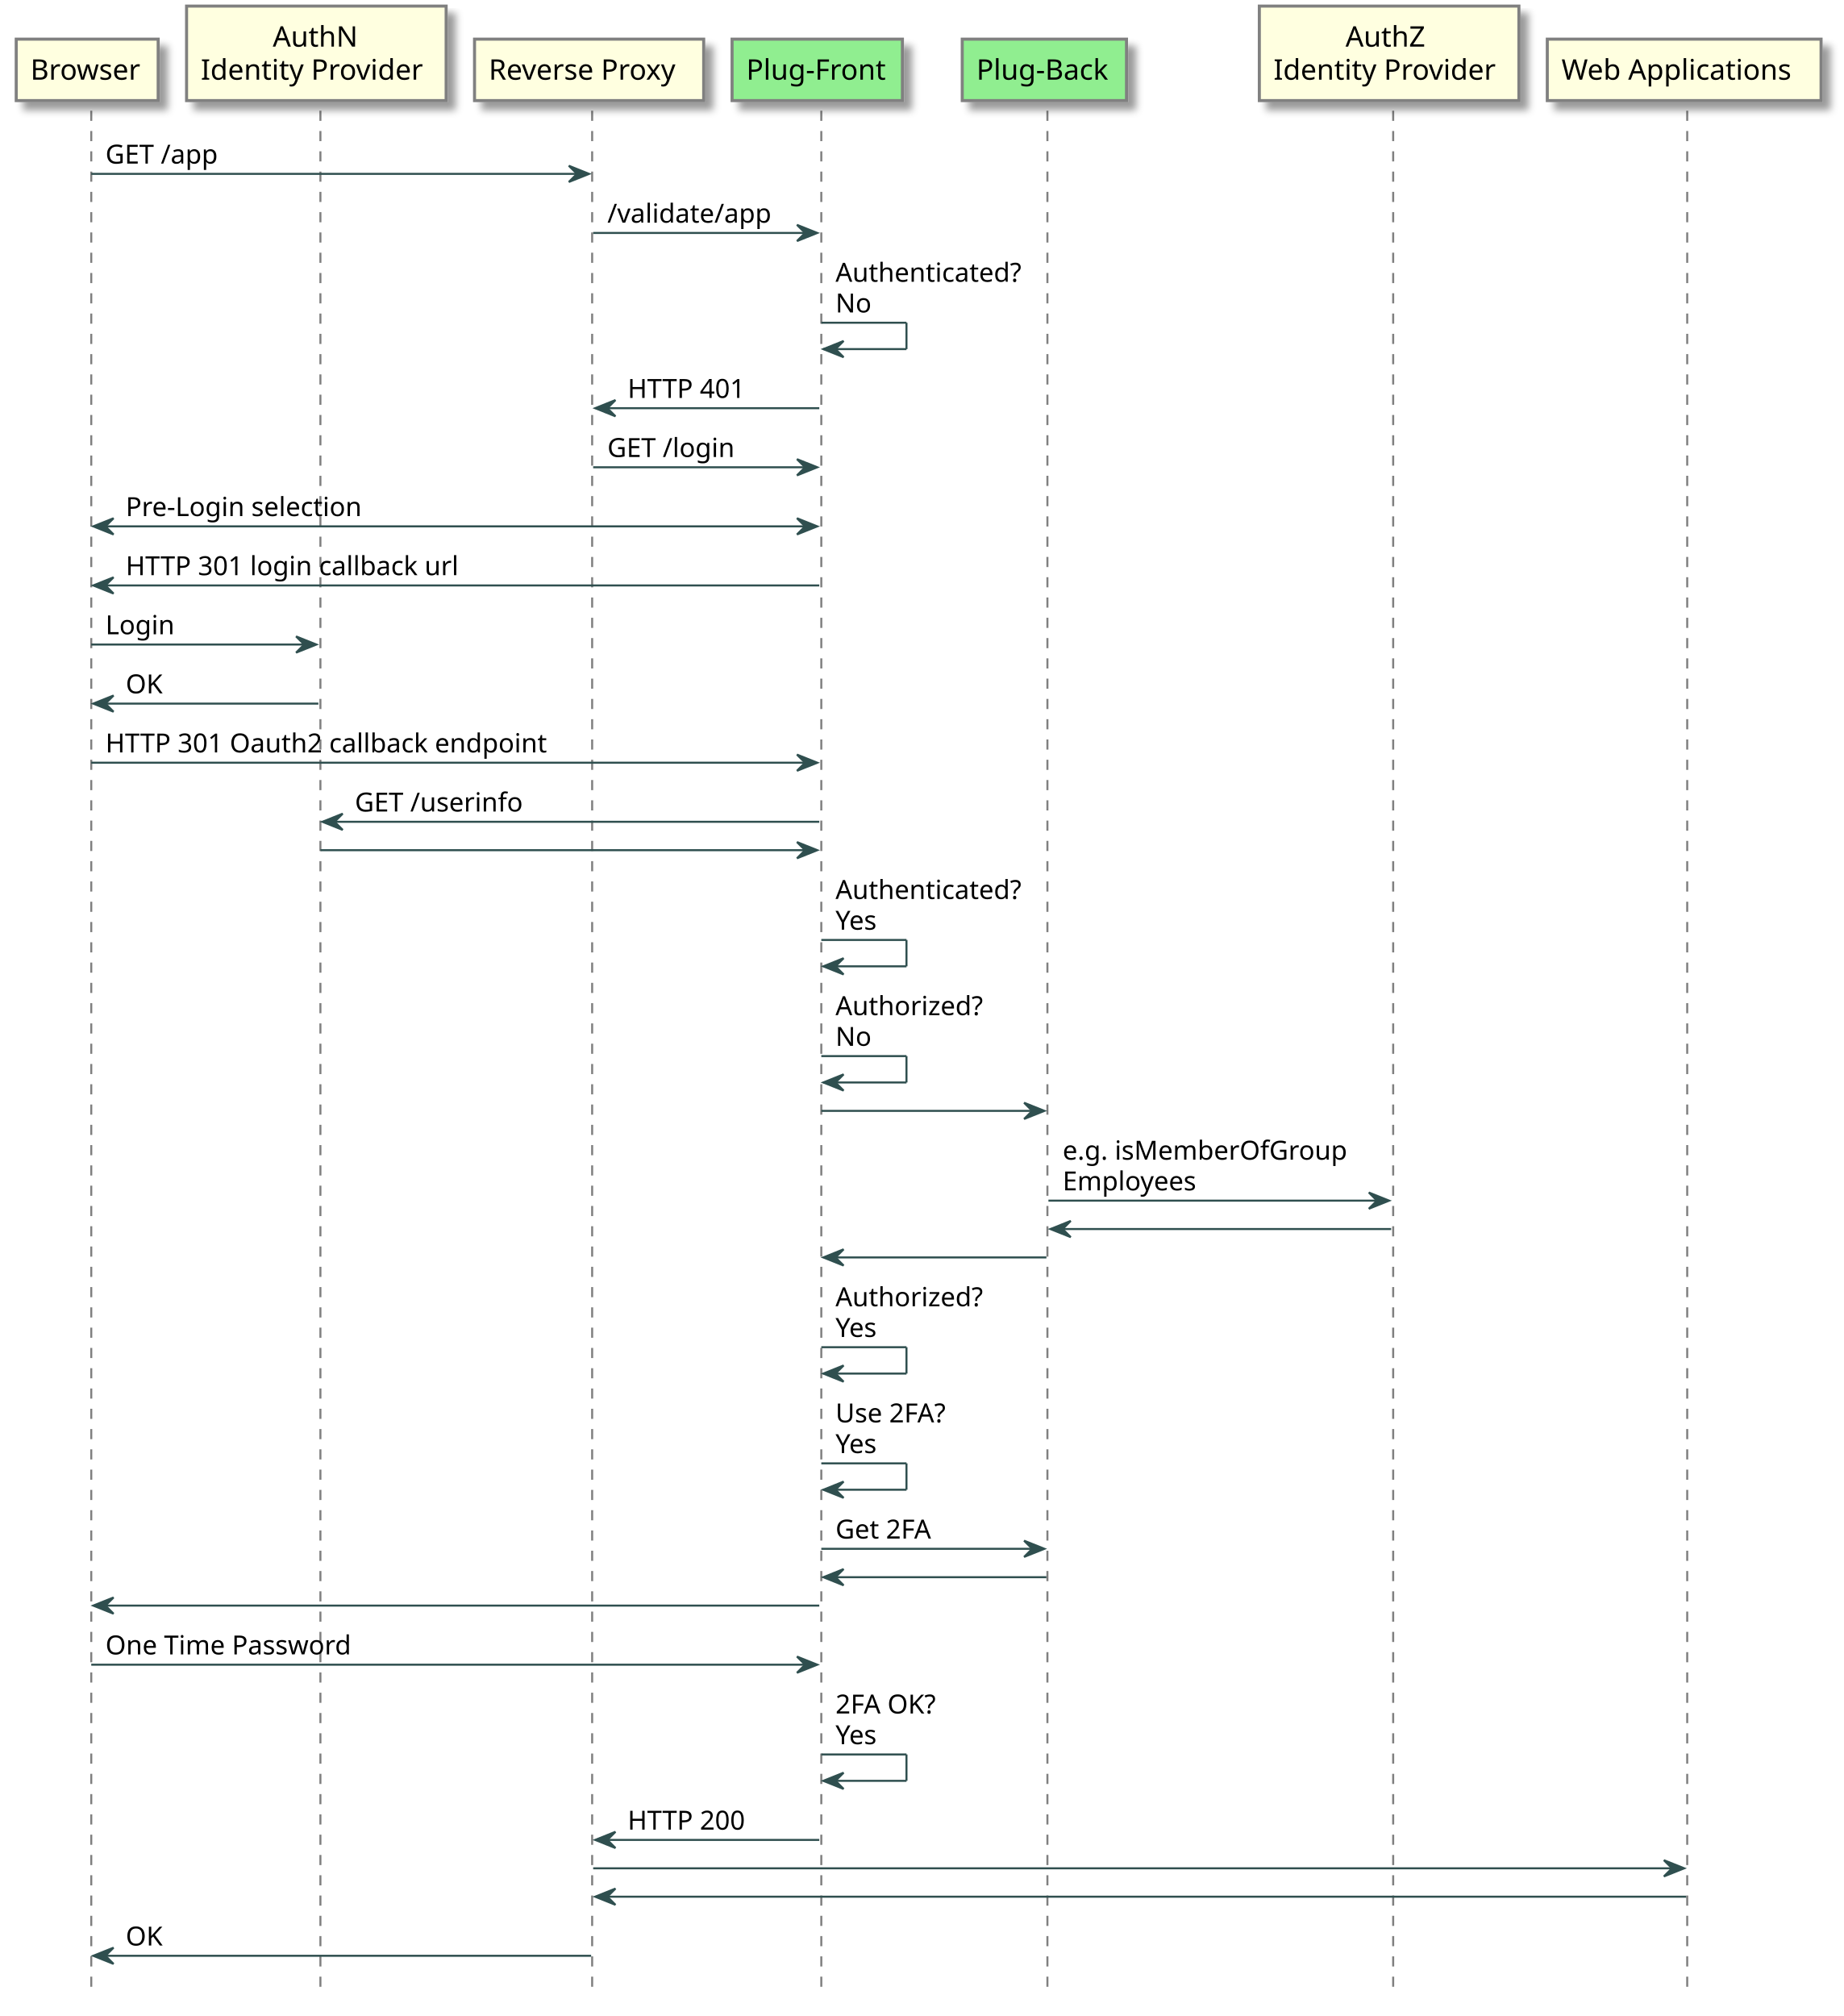
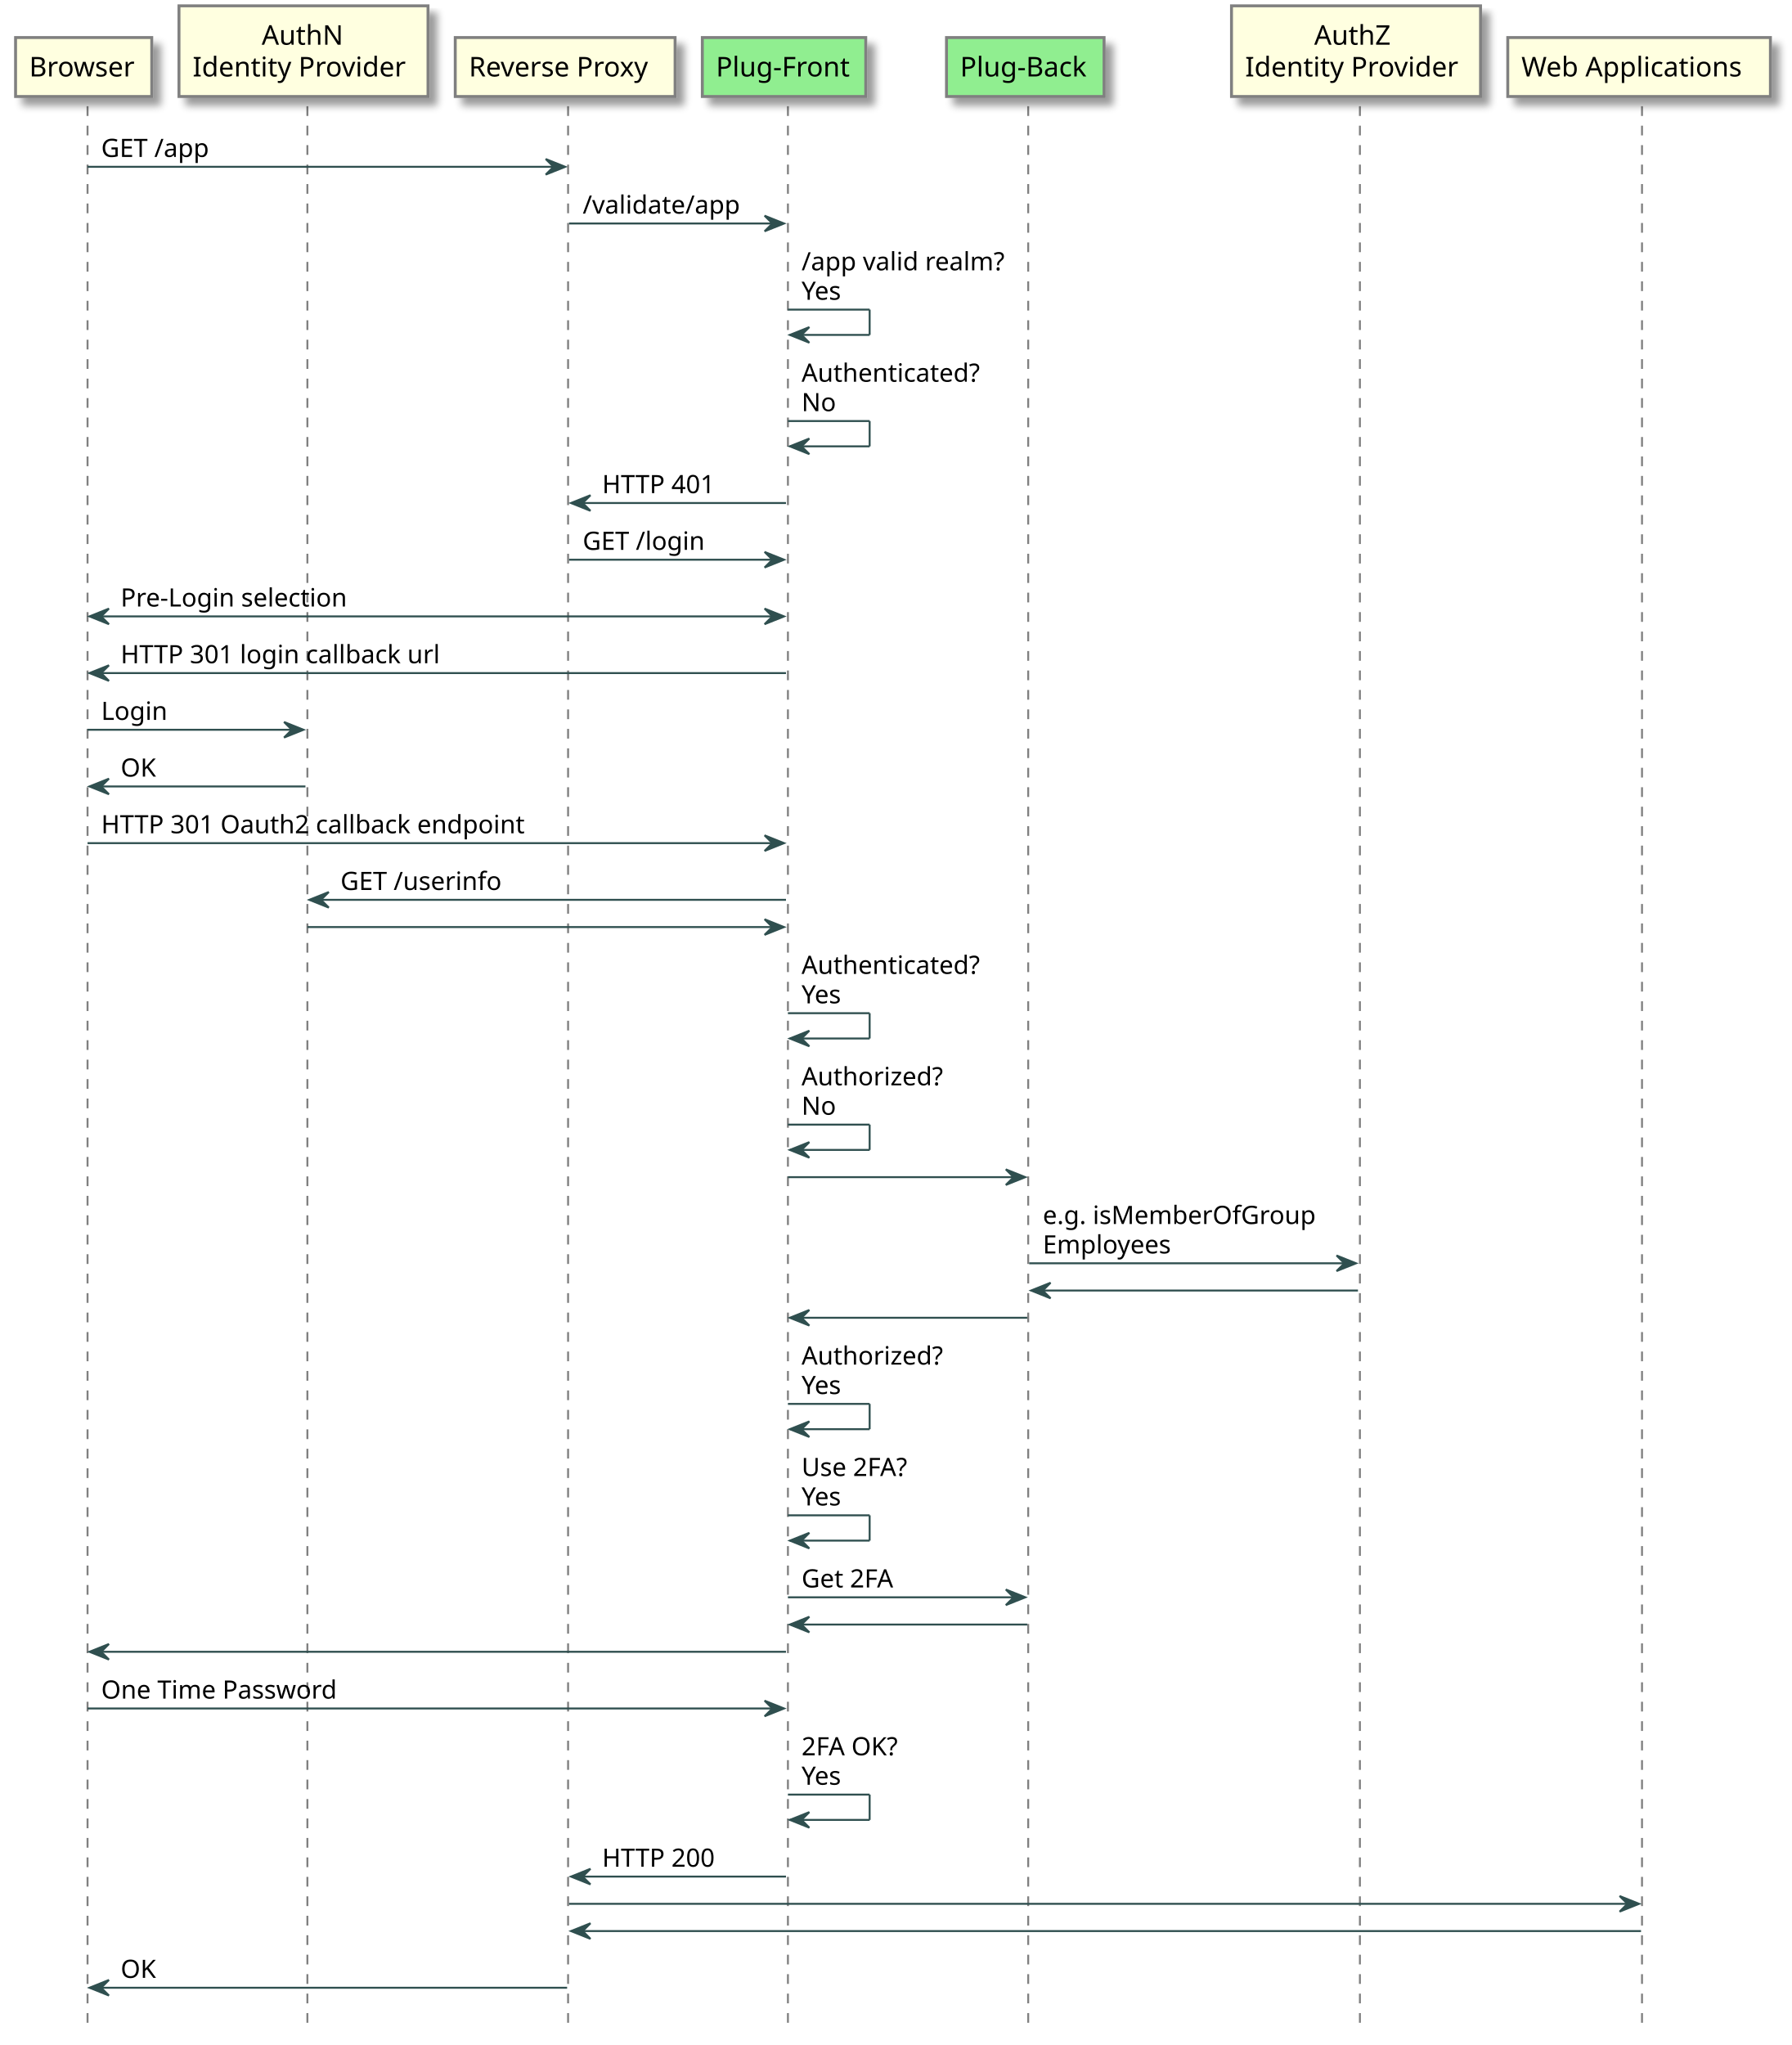
- <svg xmlns="http://www.w3.org/2000/svg" contentScriptType="application/ecmascript" contentStyleType="text/css" height="994px" preserveAspectRatio="none" style="width:909px;height:994px;" version="1.1" viewBox="0 0 909 994" width="909px" zoomAndPan="magnify">
+ <svg xmlns="http://www.w3.org/2000/svg" contentScriptType="application/ecmascript" contentStyleType="text/css" height="1051px" preserveAspectRatio="none" style="width:921px;height:1051px;" version="1.1" viewBox="0 0 921 1051" width="921px" zoomAndPan="magnify">
  <defs>
-     <filter height="300%" id="f12awaow5twf07" width="300%" x="-1" y="-1">
+     <filter height="300%" id="fbhs87qto6o8m" width="300%" x="-1" y="-1">
      <feGaussianBlur result="blurOut" stdDeviation="2.0" />
      <feColorMatrix in="blurOut" result="blurOut2" type="matrix" values="0 0 0 0 0 0 0 0 0 0 0 0 0 0 0 0 0 0 .4 0" />
      <feOffset dx="4.0" dy="4.0" in="blurOut2" result="blurOut3" />
      <feBlend in="SourceGraphic" in2="blurOut3" mode="normal" />
    </filter>
  </defs>
  <g>
-     <line style="stroke: #808080; stroke-width: 1.0; stroke-dasharray: 5.0,5.0;" x1="45" x2="45" y1="54.594" y2="982.312" />
-     <line style="stroke: #808080; stroke-width: 1.0; stroke-dasharray: 5.0,5.0;" x1="158" x2="158" y1="54.594" y2="982.312" />
-     <line style="stroke: #808080; stroke-width: 1.0; stroke-dasharray: 5.0,5.0;" x1="292" x2="292" y1="54.594" y2="982.312" />
-     <line style="stroke: #808080; stroke-width: 1.0; stroke-dasharray: 5.0,5.0;" x1="405" x2="405" y1="54.594" y2="982.312" />
-     <line style="stroke: #808080; stroke-width: 1.0; stroke-dasharray: 5.0,5.0;" x1="516.5" x2="516.5" y1="54.594" y2="982.312" />
-     <line style="stroke: #808080; stroke-width: 1.0; stroke-dasharray: 5.0,5.0;" x1="687" x2="687" y1="54.594" y2="982.312" />
-     <line style="stroke: #808080; stroke-width: 1.0; stroke-dasharray: 5.0,5.0;" x1="832" x2="832" y1="54.594" y2="982.312" />
-     <rect fill="#FFFFE0" filter="url(#f12awaow5twf07)" height="30.297" style="stroke: #808080; stroke-width: 1.5;" width="70" x="8" y="19.297" />
+     <line style="stroke: #808080; stroke-width: 1.0; stroke-dasharray: 5.0,5.0;" x1="45" x2="45" y1="54.594" y2="1039.578" />
+     <line style="stroke: #808080; stroke-width: 1.0; stroke-dasharray: 5.0,5.0;" x1="158" x2="158" y1="54.594" y2="1039.578" />
+     <line style="stroke: #808080; stroke-width: 1.0; stroke-dasharray: 5.0,5.0;" x1="292" x2="292" y1="54.594" y2="1039.578" />
+     <line style="stroke: #808080; stroke-width: 1.0; stroke-dasharray: 5.0,5.0;" x1="405" x2="405" y1="54.594" y2="1039.578" />
+     <line style="stroke: #808080; stroke-width: 1.0; stroke-dasharray: 5.0,5.0;" x1="528.5" x2="528.5" y1="54.594" y2="1039.578" />
+     <line style="stroke: #808080; stroke-width: 1.0; stroke-dasharray: 5.0,5.0;" x1="699" x2="699" y1="54.594" y2="1039.578" />
+     <line style="stroke: #808080; stroke-width: 1.0; stroke-dasharray: 5.0,5.0;" x1="844" x2="844" y1="54.594" y2="1039.578" />
+     <rect fill="#FFFFE0" filter="url(#fbhs87qto6o8m)" height="30.297" style="stroke: #808080; stroke-width: 1.5;" width="70" x="8" y="19.297" />
    <text fill="#000000" font-family="sans-serif" font-size="14" lengthAdjust="spacingAndGlyphs" textLength="56" x="15" y="39.292">Browser</text>
-     <rect fill="#FFFFE0" filter="url(#f12awaow5twf07)" height="46.594" style="stroke: #808080; stroke-width: 1.5;" width="128" x="92" y="3" />
+     <rect fill="#FFFFE0" filter="url(#fbhs87qto6o8m)" height="46.594" style="stroke: #808080; stroke-width: 1.5;" width="128" x="92" y="3" />
    <text fill="#000000" font-family="sans-serif" font-size="14" lengthAdjust="spacingAndGlyphs" textLength="43" x="134.5" y="22.995">AuthN</text>
    <text fill="#000000" font-family="sans-serif" font-size="14" lengthAdjust="spacingAndGlyphs" textLength="114" x="99" y="39.292">Identity Provider</text>
-     <rect fill="#FFFFE0" filter="url(#f12awaow5twf07)" height="30.297" style="stroke: #808080; stroke-width: 1.5;" width="113" x="234" y="19.297" />
+     <rect fill="#FFFFE0" filter="url(#fbhs87qto6o8m)" height="30.297" style="stroke: #808080; stroke-width: 1.5;" width="113" x="234" y="19.297" />
    <text fill="#000000" font-family="sans-serif" font-size="14" lengthAdjust="spacingAndGlyphs" textLength="99" x="241" y="39.292">Reverse Proxy</text>
-     <rect fill="#90EE90" filter="url(#f12awaow5twf07)" height="30.297" style="stroke: #808080; stroke-width: 1.5;" width="84" x="361" y="19.297" />
+     <rect fill="#90EE90" filter="url(#fbhs87qto6o8m)" height="30.297" style="stroke: #808080; stroke-width: 1.5;" width="84" x="361" y="19.297" />
    <text fill="#000000" font-family="sans-serif" font-size="14" lengthAdjust="spacingAndGlyphs" textLength="70" x="368" y="39.292">Plug-Front</text>
-     <rect fill="#90EE90" filter="url(#f12awaow5twf07)" height="30.297" style="stroke: #808080; stroke-width: 1.5;" width="81" x="474.5" y="19.297" />
-     <text fill="#000000" font-family="sans-serif" font-size="14" lengthAdjust="spacingAndGlyphs" textLength="67" x="481.5" y="39.292">Plug-Back</text>
-     <rect fill="#FFFFE0" filter="url(#f12awaow5twf07)" height="46.594" style="stroke: #808080; stroke-width: 1.5;" width="128" x="621" y="3" />
-     <text fill="#000000" font-family="sans-serif" font-size="14" lengthAdjust="spacingAndGlyphs" textLength="43" x="663.5" y="22.995">AuthZ</text>
-     <text fill="#000000" font-family="sans-serif" font-size="14" lengthAdjust="spacingAndGlyphs" textLength="114" x="628" y="39.292">Identity Provider</text>
-     <rect fill="#FFFFE0" filter="url(#f12awaow5twf07)" height="30.297" style="stroke: #808080; stroke-width: 1.5;" width="135" x="763" y="19.297" />
-     <text fill="#000000" font-family="sans-serif" font-size="14" lengthAdjust="spacingAndGlyphs" textLength="121" x="770" y="39.292">Web Applications</text>
+     <rect fill="#90EE90" filter="url(#fbhs87qto6o8m)" height="30.297" style="stroke: #808080; stroke-width: 1.5;" width="81" x="486.5" y="19.297" />
+     <text fill="#000000" font-family="sans-serif" font-size="14" lengthAdjust="spacingAndGlyphs" textLength="67" x="493.5" y="39.292">Plug-Back</text>
+     <rect fill="#FFFFE0" filter="url(#fbhs87qto6o8m)" height="46.594" style="stroke: #808080; stroke-width: 1.5;" width="128" x="633" y="3" />
+     <text fill="#000000" font-family="sans-serif" font-size="14" lengthAdjust="spacingAndGlyphs" textLength="43" x="675.5" y="22.995">AuthZ</text>
+     <text fill="#000000" font-family="sans-serif" font-size="14" lengthAdjust="spacingAndGlyphs" textLength="114" x="640" y="39.292">Identity Provider</text>
+     <rect fill="#FFFFE0" filter="url(#fbhs87qto6o8m)" height="30.297" style="stroke: #808080; stroke-width: 1.5;" width="135" x="775" y="19.297" />
+     <text fill="#000000" font-family="sans-serif" font-size="14" lengthAdjust="spacingAndGlyphs" textLength="121" x="782" y="39.292">Web Applications</text>
    <polygon fill="#2F4F4F" points="280.5,81.727,290.5,85.727,280.5,89.727,284.5,85.727" style="stroke: #2F4F4F; stroke-width: 1.0;" />
    <line style="stroke: #2F4F4F; stroke-width: 1.0;" x1="45" x2="286.5" y1="85.727" y2="85.727" />
    <text fill="#000000" font-family="sans-serif" font-size="13" lengthAdjust="spacingAndGlyphs" textLength="58" x="52" y="80.661">GET /app</text>
    <polygon fill="#2F4F4F" points="393,110.859,403,114.859,393,118.859,397,114.859" style="stroke: #2F4F4F; stroke-width: 1.0;" />
    <line style="stroke: #2F4F4F; stroke-width: 1.0;" x1="292.5" x2="399" y1="114.859" y2="114.859" />
    <text fill="#000000" font-family="sans-serif" font-size="13" lengthAdjust="spacingAndGlyphs" textLength="84" x="299.5" y="109.793">/validate/app</text>
    <line style="stroke: #2F4F4F; stroke-width: 1.0;" x1="405" x2="447" y1="159.125" y2="159.125" />
    <line style="stroke: #2F4F4F; stroke-width: 1.0;" x1="447" x2="447" y1="159.125" y2="172.125" />
    <line style="stroke: #2F4F4F; stroke-width: 1.0;" x1="406" x2="447" y1="172.125" y2="172.125" />
    <polygon fill="#2F4F4F" points="416,168.125,406,172.125,416,176.125,412,172.125" style="stroke: #2F4F4F; stroke-width: 1.0;" />
-     <text fill="#000000" font-family="sans-serif" font-size="13" lengthAdjust="spacingAndGlyphs" textLength="98" x="412" y="138.926">Authenticated?</text>
-     <text fill="#000000" font-family="sans-serif" font-size="13" lengthAdjust="spacingAndGlyphs" textLength="17" x="412" y="154.059">No</text>
-     <polygon fill="#2F4F4F" points="303.5,197.258,293.5,201.258,303.5,205.258,299.5,201.258" style="stroke: #2F4F4F; stroke-width: 1.0;" />
-     <line style="stroke: #2F4F4F; stroke-width: 1.0;" x1="297.5" x2="404" y1="201.258" y2="201.258" />
-     <text fill="#000000" font-family="sans-serif" font-size="13" lengthAdjust="spacingAndGlyphs" textLength="61" x="309.5" y="196.192">HTTP 401</text>
-     <polygon fill="#2F4F4F" points="393,226.391,403,230.391,393,234.391,397,230.391" style="stroke: #2F4F4F; stroke-width: 1.0;" />
-     <line style="stroke: #2F4F4F; stroke-width: 1.0;" x1="292.5" x2="399" y1="230.391" y2="230.391" />
-     <text fill="#000000" font-family="sans-serif" font-size="13" lengthAdjust="spacingAndGlyphs" textLength="64" x="299.5" y="225.325">GET /login</text>
-     <polygon fill="#2F4F4F" points="56,255.523,46,259.523,56,263.523,52,259.523" style="stroke: #2F4F4F; stroke-width: 1.0;" />
-     <polygon fill="#2F4F4F" points="393,255.523,403,259.523,393,263.523,397,259.523" style="stroke: #2F4F4F; stroke-width: 1.0;" />
-     <line style="stroke: #2F4F4F; stroke-width: 1.0;" x1="50" x2="399" y1="259.523" y2="259.523" />
-     <text fill="#000000" font-family="sans-serif" font-size="13" lengthAdjust="spacingAndGlyphs" textLength="124" x="62" y="254.458">Pre-Login selection</text>
-     <polygon fill="#2F4F4F" points="56,284.656,46,288.656,56,292.656,52,288.656" style="stroke: #2F4F4F; stroke-width: 1.0;" />
-     <line style="stroke: #2F4F4F; stroke-width: 1.0;" x1="50" x2="404" y1="288.656" y2="288.656" />
-     <text fill="#000000" font-family="sans-serif" font-size="13" lengthAdjust="spacingAndGlyphs" textLength="170" x="62" y="283.59">HTTP 301 login callback url</text>
-     <polygon fill="#2F4F4F" points="146,313.789,156,317.789,146,321.789,150,317.789" style="stroke: #2F4F4F; stroke-width: 1.0;" />
-     <line style="stroke: #2F4F4F; stroke-width: 1.0;" x1="45" x2="152" y1="317.789" y2="317.789" />
-     <text fill="#000000" font-family="sans-serif" font-size="13" lengthAdjust="spacingAndGlyphs" textLength="34" x="52" y="312.723">Login</text>
-     <polygon fill="#2F4F4F" points="56,342.922,46,346.922,56,350.922,52,346.922" style="stroke: #2F4F4F; stroke-width: 1.0;" />
-     <line style="stroke: #2F4F4F; stroke-width: 1.0;" x1="50" x2="157" y1="346.922" y2="346.922" />
-     <text fill="#000000" font-family="sans-serif" font-size="13" lengthAdjust="spacingAndGlyphs" textLength="19" x="62" y="341.856">OK</text>
-     <polygon fill="#2F4F4F" points="393,372.055,403,376.055,393,380.055,397,376.055" style="stroke: #2F4F4F; stroke-width: 1.0;" />
-     <line style="stroke: #2F4F4F; stroke-width: 1.0;" x1="45" x2="399" y1="376.055" y2="376.055" />
-     <text fill="#000000" font-family="sans-serif" font-size="13" lengthAdjust="spacingAndGlyphs" textLength="229" x="52" y="370.989">HTTP 301 Oauth2 callback endpoint</text>
-     <polygon fill="#2F4F4F" points="169,401.188,159,405.188,169,409.188,165,405.188" style="stroke: #2F4F4F; stroke-width: 1.0;" />
-     <line style="stroke: #2F4F4F; stroke-width: 1.0;" x1="163" x2="404" y1="405.188" y2="405.188" />
-     <text fill="#000000" font-family="sans-serif" font-size="13" lengthAdjust="spacingAndGlyphs" textLength="86" x="175" y="400.122">GET /userinfo</text>
-     <polygon fill="#2F4F4F" points="393,415.188,403,419.188,393,423.188,397,419.188" style="stroke: #2F4F4F; stroke-width: 1.0;" />
-     <line style="stroke: #2F4F4F; stroke-width: 1.0;" x1="158" x2="399" y1="419.188" y2="419.188" />
-     <line style="stroke: #2F4F4F; stroke-width: 1.0;" x1="405" x2="447" y1="463.453" y2="463.453" />
-     <line style="stroke: #2F4F4F; stroke-width: 1.0;" x1="447" x2="447" y1="463.453" y2="476.453" />
-     <line style="stroke: #2F4F4F; stroke-width: 1.0;" x1="406" x2="447" y1="476.453" y2="476.453" />
-     <polygon fill="#2F4F4F" points="416,472.453,406,476.453,416,480.453,412,476.453" style="stroke: #2F4F4F; stroke-width: 1.0;" />
-     <text fill="#000000" font-family="sans-serif" font-size="13" lengthAdjust="spacingAndGlyphs" textLength="98" x="412" y="443.254">Authenticated?</text>
-     <text fill="#000000" font-family="sans-serif" font-size="13" lengthAdjust="spacingAndGlyphs" textLength="23" x="412" y="458.387">Yes</text>
+     <text fill="#000000" font-family="sans-serif" font-size="13" lengthAdjust="spacingAndGlyphs" textLength="110" x="412" y="138.926">/app valid realm?</text>
+     <text fill="#000000" font-family="sans-serif" font-size="13" lengthAdjust="spacingAndGlyphs" textLength="23" x="412" y="154.059">Yes</text>
+     <line style="stroke: #2F4F4F; stroke-width: 1.0;" x1="405" x2="447" y1="216.391" y2="216.391" />
+     <line style="stroke: #2F4F4F; stroke-width: 1.0;" x1="447" x2="447" y1="216.391" y2="229.391" />
+     <line style="stroke: #2F4F4F; stroke-width: 1.0;" x1="406" x2="447" y1="229.391" y2="229.391" />
+     <polygon fill="#2F4F4F" points="416,225.391,406,229.391,416,233.391,412,229.391" style="stroke: #2F4F4F; stroke-width: 1.0;" />
+     <text fill="#000000" font-family="sans-serif" font-size="13" lengthAdjust="spacingAndGlyphs" textLength="98" x="412" y="196.192">Authenticated?</text>
+     <text fill="#000000" font-family="sans-serif" font-size="13" lengthAdjust="spacingAndGlyphs" textLength="17" x="412" y="211.325">No</text>
+     <polygon fill="#2F4F4F" points="303.5,254.523,293.5,258.523,303.5,262.523,299.5,258.523" style="stroke: #2F4F4F; stroke-width: 1.0;" />
+     <line style="stroke: #2F4F4F; stroke-width: 1.0;" x1="297.5" x2="404" y1="258.523" y2="258.523" />
+     <text fill="#000000" font-family="sans-serif" font-size="13" lengthAdjust="spacingAndGlyphs" textLength="61" x="309.5" y="253.458">HTTP 401</text>
+     <polygon fill="#2F4F4F" points="393,283.656,403,287.656,393,291.656,397,287.656" style="stroke: #2F4F4F; stroke-width: 1.0;" />
+     <line style="stroke: #2F4F4F; stroke-width: 1.0;" x1="292.5" x2="399" y1="287.656" y2="287.656" />
+     <text fill="#000000" font-family="sans-serif" font-size="13" lengthAdjust="spacingAndGlyphs" textLength="64" x="299.5" y="282.59">GET /login</text>
+     <polygon fill="#2F4F4F" points="56,312.789,46,316.789,56,320.789,52,316.789" style="stroke: #2F4F4F; stroke-width: 1.0;" />
+     <polygon fill="#2F4F4F" points="393,312.789,403,316.789,393,320.789,397,316.789" style="stroke: #2F4F4F; stroke-width: 1.0;" />
+     <line style="stroke: #2F4F4F; stroke-width: 1.0;" x1="50" x2="399" y1="316.789" y2="316.789" />
+     <text fill="#000000" font-family="sans-serif" font-size="13" lengthAdjust="spacingAndGlyphs" textLength="124" x="62" y="311.723">Pre-Login selection</text>
+     <polygon fill="#2F4F4F" points="56,341.922,46,345.922,56,349.922,52,345.922" style="stroke: #2F4F4F; stroke-width: 1.0;" />
+     <line style="stroke: #2F4F4F; stroke-width: 1.0;" x1="50" x2="404" y1="345.922" y2="345.922" />
+     <text fill="#000000" font-family="sans-serif" font-size="13" lengthAdjust="spacingAndGlyphs" textLength="170" x="62" y="340.856">HTTP 301 login callback url</text>
+     <polygon fill="#2F4F4F" points="146,371.055,156,375.055,146,379.055,150,375.055" style="stroke: #2F4F4F; stroke-width: 1.0;" />
+     <line style="stroke: #2F4F4F; stroke-width: 1.0;" x1="45" x2="152" y1="375.055" y2="375.055" />
+     <text fill="#000000" font-family="sans-serif" font-size="13" lengthAdjust="spacingAndGlyphs" textLength="34" x="52" y="369.989">Login</text>
+     <polygon fill="#2F4F4F" points="56,400.188,46,404.188,56,408.188,52,404.188" style="stroke: #2F4F4F; stroke-width: 1.0;" />
+     <line style="stroke: #2F4F4F; stroke-width: 1.0;" x1="50" x2="157" y1="404.188" y2="404.188" />
+     <text fill="#000000" font-family="sans-serif" font-size="13" lengthAdjust="spacingAndGlyphs" textLength="19" x="62" y="399.122">OK</text>
+     <polygon fill="#2F4F4F" points="393,429.32,403,433.32,393,437.32,397,433.32" style="stroke: #2F4F4F; stroke-width: 1.0;" />
+     <line style="stroke: #2F4F4F; stroke-width: 1.0;" x1="45" x2="399" y1="433.32" y2="433.32" />
+     <text fill="#000000" font-family="sans-serif" font-size="13" lengthAdjust="spacingAndGlyphs" textLength="229" x="52" y="428.254">HTTP 301 Oauth2 callback endpoint</text>
+     <polygon fill="#2F4F4F" points="169,458.453,159,462.453,169,466.453,165,462.453" style="stroke: #2F4F4F; stroke-width: 1.0;" />
+     <line style="stroke: #2F4F4F; stroke-width: 1.0;" x1="163" x2="404" y1="462.453" y2="462.453" />
+     <text fill="#000000" font-family="sans-serif" font-size="13" lengthAdjust="spacingAndGlyphs" textLength="86" x="175" y="457.387">GET /userinfo</text>
+     <polygon fill="#2F4F4F" points="393,472.453,403,476.453,393,480.453,397,476.453" style="stroke: #2F4F4F; stroke-width: 1.0;" />
+     <line style="stroke: #2F4F4F; stroke-width: 1.0;" x1="158" x2="399" y1="476.453" y2="476.453" />
    <line style="stroke: #2F4F4F; stroke-width: 1.0;" x1="405" x2="447" y1="520.719" y2="520.719" />
    <line style="stroke: #2F4F4F; stroke-width: 1.0;" x1="447" x2="447" y1="520.719" y2="533.719" />
    <line style="stroke: #2F4F4F; stroke-width: 1.0;" x1="406" x2="447" y1="533.719" y2="533.719" />
    <polygon fill="#2F4F4F" points="416,529.719,406,533.719,416,537.719,412,533.719" style="stroke: #2F4F4F; stroke-width: 1.0;" />
-     <text fill="#000000" font-family="sans-serif" font-size="13" lengthAdjust="spacingAndGlyphs" textLength="76" x="412" y="500.52">Authorized?</text>
-     <text fill="#000000" font-family="sans-serif" font-size="13" lengthAdjust="spacingAndGlyphs" textLength="17" x="412" y="515.653">No</text>
-     <polygon fill="#2F4F4F" points="505,543.719,515,547.719,505,551.719,509,547.719" style="stroke: #2F4F4F; stroke-width: 1.0;" />
-     <line style="stroke: #2F4F4F; stroke-width: 1.0;" x1="405" x2="511" y1="547.719" y2="547.719" />
-     <polygon fill="#2F4F4F" points="675,587.984,685,591.984,675,595.984,679,591.984" style="stroke: #2F4F4F; stroke-width: 1.0;" />
-     <line style="stroke: #2F4F4F; stroke-width: 1.0;" x1="517" x2="681" y1="591.984" y2="591.984" />
-     <text fill="#000000" font-family="sans-serif" font-size="13" lengthAdjust="spacingAndGlyphs" textLength="146" x="524" y="571.786">e.g. isMemberOfGroup</text>
-     <text fill="#000000" font-family="sans-serif" font-size="13" lengthAdjust="spacingAndGlyphs" textLength="73" x="524" y="586.918">Employees</text>
-     <polygon fill="#2F4F4F" points="528,601.984,518,605.984,528,609.984,524,605.984" style="stroke: #2F4F4F; stroke-width: 1.0;" />
-     <line style="stroke: #2F4F4F; stroke-width: 1.0;" x1="522" x2="686" y1="605.984" y2="605.984" />
-     <polygon fill="#2F4F4F" points="416,615.984,406,619.984,416,623.984,412,619.984" style="stroke: #2F4F4F; stroke-width: 1.0;" />
-     <line style="stroke: #2F4F4F; stroke-width: 1.0;" x1="410" x2="516" y1="619.984" y2="619.984" />
-     <line style="stroke: #2F4F4F; stroke-width: 1.0;" x1="405" x2="447" y1="664.25" y2="664.25" />
-     <line style="stroke: #2F4F4F; stroke-width: 1.0;" x1="447" x2="447" y1="664.25" y2="677.25" />
-     <line style="stroke: #2F4F4F; stroke-width: 1.0;" x1="406" x2="447" y1="677.25" y2="677.25" />
+     <text fill="#000000" font-family="sans-serif" font-size="13" lengthAdjust="spacingAndGlyphs" textLength="98" x="412" y="500.52">Authenticated?</text>
+     <text fill="#000000" font-family="sans-serif" font-size="13" lengthAdjust="spacingAndGlyphs" textLength="23" x="412" y="515.653">Yes</text>
+     <line style="stroke: #2F4F4F; stroke-width: 1.0;" x1="405" x2="447" y1="577.984" y2="577.984" />
+     <line style="stroke: #2F4F4F; stroke-width: 1.0;" x1="447" x2="447" y1="577.984" y2="590.984" />
+     <line style="stroke: #2F4F4F; stroke-width: 1.0;" x1="406" x2="447" y1="590.984" y2="590.984" />
+     <polygon fill="#2F4F4F" points="416,586.984,406,590.984,416,594.984,412,590.984" style="stroke: #2F4F4F; stroke-width: 1.0;" />
+     <text fill="#000000" font-family="sans-serif" font-size="13" lengthAdjust="spacingAndGlyphs" textLength="76" x="412" y="557.786">Authorized?</text>
+     <text fill="#000000" font-family="sans-serif" font-size="13" lengthAdjust="spacingAndGlyphs" textLength="17" x="412" y="572.918">No</text>
+     <polygon fill="#2F4F4F" points="517,600.984,527,604.984,517,608.984,521,604.984" style="stroke: #2F4F4F; stroke-width: 1.0;" />
+     <line style="stroke: #2F4F4F; stroke-width: 1.0;" x1="405" x2="523" y1="604.984" y2="604.984" />
+     <polygon fill="#2F4F4F" points="687,645.25,697,649.25,687,653.25,691,649.25" style="stroke: #2F4F4F; stroke-width: 1.0;" />
+     <line style="stroke: #2F4F4F; stroke-width: 1.0;" x1="529" x2="693" y1="649.25" y2="649.25" />
+     <text fill="#000000" font-family="sans-serif" font-size="13" lengthAdjust="spacingAndGlyphs" textLength="146" x="536" y="629.051">e.g. isMemberOfGroup</text>
+     <text fill="#000000" font-family="sans-serif" font-size="13" lengthAdjust="spacingAndGlyphs" textLength="73" x="536" y="644.184">Employees</text>
+     <polygon fill="#2F4F4F" points="540,659.25,530,663.25,540,667.25,536,663.25" style="stroke: #2F4F4F; stroke-width: 1.0;" />
+     <line style="stroke: #2F4F4F; stroke-width: 1.0;" x1="534" x2="698" y1="663.25" y2="663.25" />
    <polygon fill="#2F4F4F" points="416,673.25,406,677.25,416,681.25,412,677.25" style="stroke: #2F4F4F; stroke-width: 1.0;" />
-     <text fill="#000000" font-family="sans-serif" font-size="13" lengthAdjust="spacingAndGlyphs" textLength="76" x="412" y="644.051">Authorized?</text>
-     <text fill="#000000" font-family="sans-serif" font-size="13" lengthAdjust="spacingAndGlyphs" textLength="23" x="412" y="659.184">Yes</text>
+     <line style="stroke: #2F4F4F; stroke-width: 1.0;" x1="410" x2="528" y1="677.25" y2="677.25" />
    <line style="stroke: #2F4F4F; stroke-width: 1.0;" x1="405" x2="447" y1="721.516" y2="721.516" />
    <line style="stroke: #2F4F4F; stroke-width: 1.0;" x1="447" x2="447" y1="721.516" y2="734.516" />
    <line style="stroke: #2F4F4F; stroke-width: 1.0;" x1="406" x2="447" y1="734.516" y2="734.516" />
    <polygon fill="#2F4F4F" points="416,730.516,406,734.516,416,738.516,412,734.516" style="stroke: #2F4F4F; stroke-width: 1.0;" />
-     <text fill="#000000" font-family="sans-serif" font-size="13" lengthAdjust="spacingAndGlyphs" textLength="59" x="412" y="701.317">Use 2FA?</text>
+     <text fill="#000000" font-family="sans-serif" font-size="13" lengthAdjust="spacingAndGlyphs" textLength="76" x="412" y="701.317">Authorized?</text>
    <text fill="#000000" font-family="sans-serif" font-size="13" lengthAdjust="spacingAndGlyphs" textLength="23" x="412" y="716.45">Yes</text>
-     <polygon fill="#2F4F4F" points="505,759.648,515,763.648,505,767.648,509,763.648" style="stroke: #2F4F4F; stroke-width: 1.0;" />
-     <line style="stroke: #2F4F4F; stroke-width: 1.0;" x1="405" x2="511" y1="763.648" y2="763.648" />
-     <text fill="#000000" font-family="sans-serif" font-size="13" lengthAdjust="spacingAndGlyphs" textLength="52" x="412" y="758.582">Get 2FA</text>
-     <polygon fill="#2F4F4F" points="416,773.648,406,777.648,416,781.648,412,777.648" style="stroke: #2F4F4F; stroke-width: 1.0;" />
-     <line style="stroke: #2F4F4F; stroke-width: 1.0;" x1="410" x2="516" y1="777.648" y2="777.648" />
-     <polygon fill="#2F4F4F" points="56,787.648,46,791.648,56,795.648,52,791.648" style="stroke: #2F4F4F; stroke-width: 1.0;" />
-     <line style="stroke: #2F4F4F; stroke-width: 1.0;" x1="50" x2="404" y1="791.648" y2="791.648" />
-     <polygon fill="#2F4F4F" points="393,816.781,403,820.781,393,824.781,397,820.781" style="stroke: #2F4F4F; stroke-width: 1.0;" />
-     <line style="stroke: #2F4F4F; stroke-width: 1.0;" x1="45" x2="399" y1="820.781" y2="820.781" />
-     <text fill="#000000" font-family="sans-serif" font-size="13" lengthAdjust="spacingAndGlyphs" textLength="131" x="52" y="815.715">One Time Password</text>
-     <line style="stroke: #2F4F4F; stroke-width: 1.0;" x1="405" x2="447" y1="865.047" y2="865.047" />
-     <line style="stroke: #2F4F4F; stroke-width: 1.0;" x1="447" x2="447" y1="865.047" y2="878.047" />
-     <line style="stroke: #2F4F4F; stroke-width: 1.0;" x1="406" x2="447" y1="878.047" y2="878.047" />
-     <polygon fill="#2F4F4F" points="416,874.047,406,878.047,416,882.047,412,878.047" style="stroke: #2F4F4F; stroke-width: 1.0;" />
-     <text fill="#000000" font-family="sans-serif" font-size="13" lengthAdjust="spacingAndGlyphs" textLength="53" x="412" y="844.848">2FA OK?</text>
-     <text fill="#000000" font-family="sans-serif" font-size="13" lengthAdjust="spacingAndGlyphs" textLength="23" x="412" y="859.981">Yes</text>
-     <polygon fill="#2F4F4F" points="303.5,903.18,293.5,907.18,303.5,911.18,299.5,907.18" style="stroke: #2F4F4F; stroke-width: 1.0;" />
-     <line style="stroke: #2F4F4F; stroke-width: 1.0;" x1="297.5" x2="404" y1="907.18" y2="907.18" />
-     <text fill="#000000" font-family="sans-serif" font-size="13" lengthAdjust="spacingAndGlyphs" textLength="61" x="309.5" y="902.114">HTTP 200</text>
-     <polygon fill="#2F4F4F" points="820.5,917.18,830.5,921.18,820.5,925.18,824.5,921.18" style="stroke: #2F4F4F; stroke-width: 1.0;" />
-     <line style="stroke: #2F4F4F; stroke-width: 1.0;" x1="292.5" x2="826.5" y1="921.18" y2="921.18" />
-     <polygon fill="#2F4F4F" points="303.5,931.18,293.5,935.18,303.5,939.18,299.5,935.18" style="stroke: #2F4F4F; stroke-width: 1.0;" />
-     <line style="stroke: #2F4F4F; stroke-width: 1.0;" x1="297.5" x2="831.5" y1="935.18" y2="935.18" />
-     <polygon fill="#2F4F4F" points="56,960.312,46,964.312,56,968.312,52,964.312" style="stroke: #2F4F4F; stroke-width: 1.0;" />
-     <line style="stroke: #2F4F4F; stroke-width: 1.0;" x1="50" x2="291.5" y1="964.312" y2="964.312" />
-     <text fill="#000000" font-family="sans-serif" font-size="13" lengthAdjust="spacingAndGlyphs" textLength="19" x="62" y="959.247">OK</text>
+     <line style="stroke: #2F4F4F; stroke-width: 1.0;" x1="405" x2="447" y1="778.781" y2="778.781" />
+     <line style="stroke: #2F4F4F; stroke-width: 1.0;" x1="447" x2="447" y1="778.781" y2="791.781" />
+     <line style="stroke: #2F4F4F; stroke-width: 1.0;" x1="406" x2="447" y1="791.781" y2="791.781" />
+     <polygon fill="#2F4F4F" points="416,787.781,406,791.781,416,795.781,412,791.781" style="stroke: #2F4F4F; stroke-width: 1.0;" />
+     <text fill="#000000" font-family="sans-serif" font-size="13" lengthAdjust="spacingAndGlyphs" textLength="59" x="412" y="758.582">Use 2FA?</text>
+     <text fill="#000000" font-family="sans-serif" font-size="13" lengthAdjust="spacingAndGlyphs" textLength="23" x="412" y="773.715">Yes</text>
+     <polygon fill="#2F4F4F" points="517,816.914,527,820.914,517,824.914,521,820.914" style="stroke: #2F4F4F; stroke-width: 1.0;" />
+     <line style="stroke: #2F4F4F; stroke-width: 1.0;" x1="405" x2="523" y1="820.914" y2="820.914" />
+     <text fill="#000000" font-family="sans-serif" font-size="13" lengthAdjust="spacingAndGlyphs" textLength="52" x="412" y="815.848">Get 2FA</text>
+     <polygon fill="#2F4F4F" points="416,830.914,406,834.914,416,838.914,412,834.914" style="stroke: #2F4F4F; stroke-width: 1.0;" />
+     <line style="stroke: #2F4F4F; stroke-width: 1.0;" x1="410" x2="528" y1="834.914" y2="834.914" />
+     <polygon fill="#2F4F4F" points="56,844.914,46,848.914,56,852.914,52,848.914" style="stroke: #2F4F4F; stroke-width: 1.0;" />
+     <line style="stroke: #2F4F4F; stroke-width: 1.0;" x1="50" x2="404" y1="848.914" y2="848.914" />
+     <polygon fill="#2F4F4F" points="393,874.047,403,878.047,393,882.047,397,878.047" style="stroke: #2F4F4F; stroke-width: 1.0;" />
+     <line style="stroke: #2F4F4F; stroke-width: 1.0;" x1="45" x2="399" y1="878.047" y2="878.047" />
+     <text fill="#000000" font-family="sans-serif" font-size="13" lengthAdjust="spacingAndGlyphs" textLength="131" x="52" y="872.981">One Time Password</text>
+     <line style="stroke: #2F4F4F; stroke-width: 1.0;" x1="405" x2="447" y1="922.312" y2="922.312" />
+     <line style="stroke: #2F4F4F; stroke-width: 1.0;" x1="447" x2="447" y1="922.312" y2="935.312" />
+     <line style="stroke: #2F4F4F; stroke-width: 1.0;" x1="406" x2="447" y1="935.312" y2="935.312" />
+     <polygon fill="#2F4F4F" points="416,931.312,406,935.312,416,939.312,412,935.312" style="stroke: #2F4F4F; stroke-width: 1.0;" />
+     <text fill="#000000" font-family="sans-serif" font-size="13" lengthAdjust="spacingAndGlyphs" textLength="53" x="412" y="902.114">2FA OK?</text>
+     <text fill="#000000" font-family="sans-serif" font-size="13" lengthAdjust="spacingAndGlyphs" textLength="23" x="412" y="917.247">Yes</text>
+     <polygon fill="#2F4F4F" points="303.5,960.445,293.5,964.445,303.5,968.445,299.5,964.445" style="stroke: #2F4F4F; stroke-width: 1.0;" />
+     <line style="stroke: #2F4F4F; stroke-width: 1.0;" x1="297.5" x2="404" y1="964.445" y2="964.445" />
+     <text fill="#000000" font-family="sans-serif" font-size="13" lengthAdjust="spacingAndGlyphs" textLength="61" x="309.5" y="959.379">HTTP 200</text>
+     <polygon fill="#2F4F4F" points="832.5,974.445,842.5,978.445,832.5,982.445,836.5,978.445" style="stroke: #2F4F4F; stroke-width: 1.0;" />
+     <line style="stroke: #2F4F4F; stroke-width: 1.0;" x1="292.5" x2="838.5" y1="978.445" y2="978.445" />
+     <polygon fill="#2F4F4F" points="303.5,988.445,293.5,992.445,303.5,996.445,299.5,992.445" style="stroke: #2F4F4F; stroke-width: 1.0;" />
+     <line style="stroke: #2F4F4F; stroke-width: 1.0;" x1="297.5" x2="843.5" y1="992.445" y2="992.445" />
+     <polygon fill="#2F4F4F" points="56,1017.578,46,1021.578,56,1025.578,52,1021.578" style="stroke: #2F4F4F; stroke-width: 1.0;" />
+     <line style="stroke: #2F4F4F; stroke-width: 1.0;" x1="50" x2="291.5" y1="1021.578" y2="1021.578" />
+     <text fill="#000000" font-family="sans-serif" font-size="13" lengthAdjust="spacingAndGlyphs" textLength="19" x="62" y="1016.512">OK</text>
  </g>
</svg>
